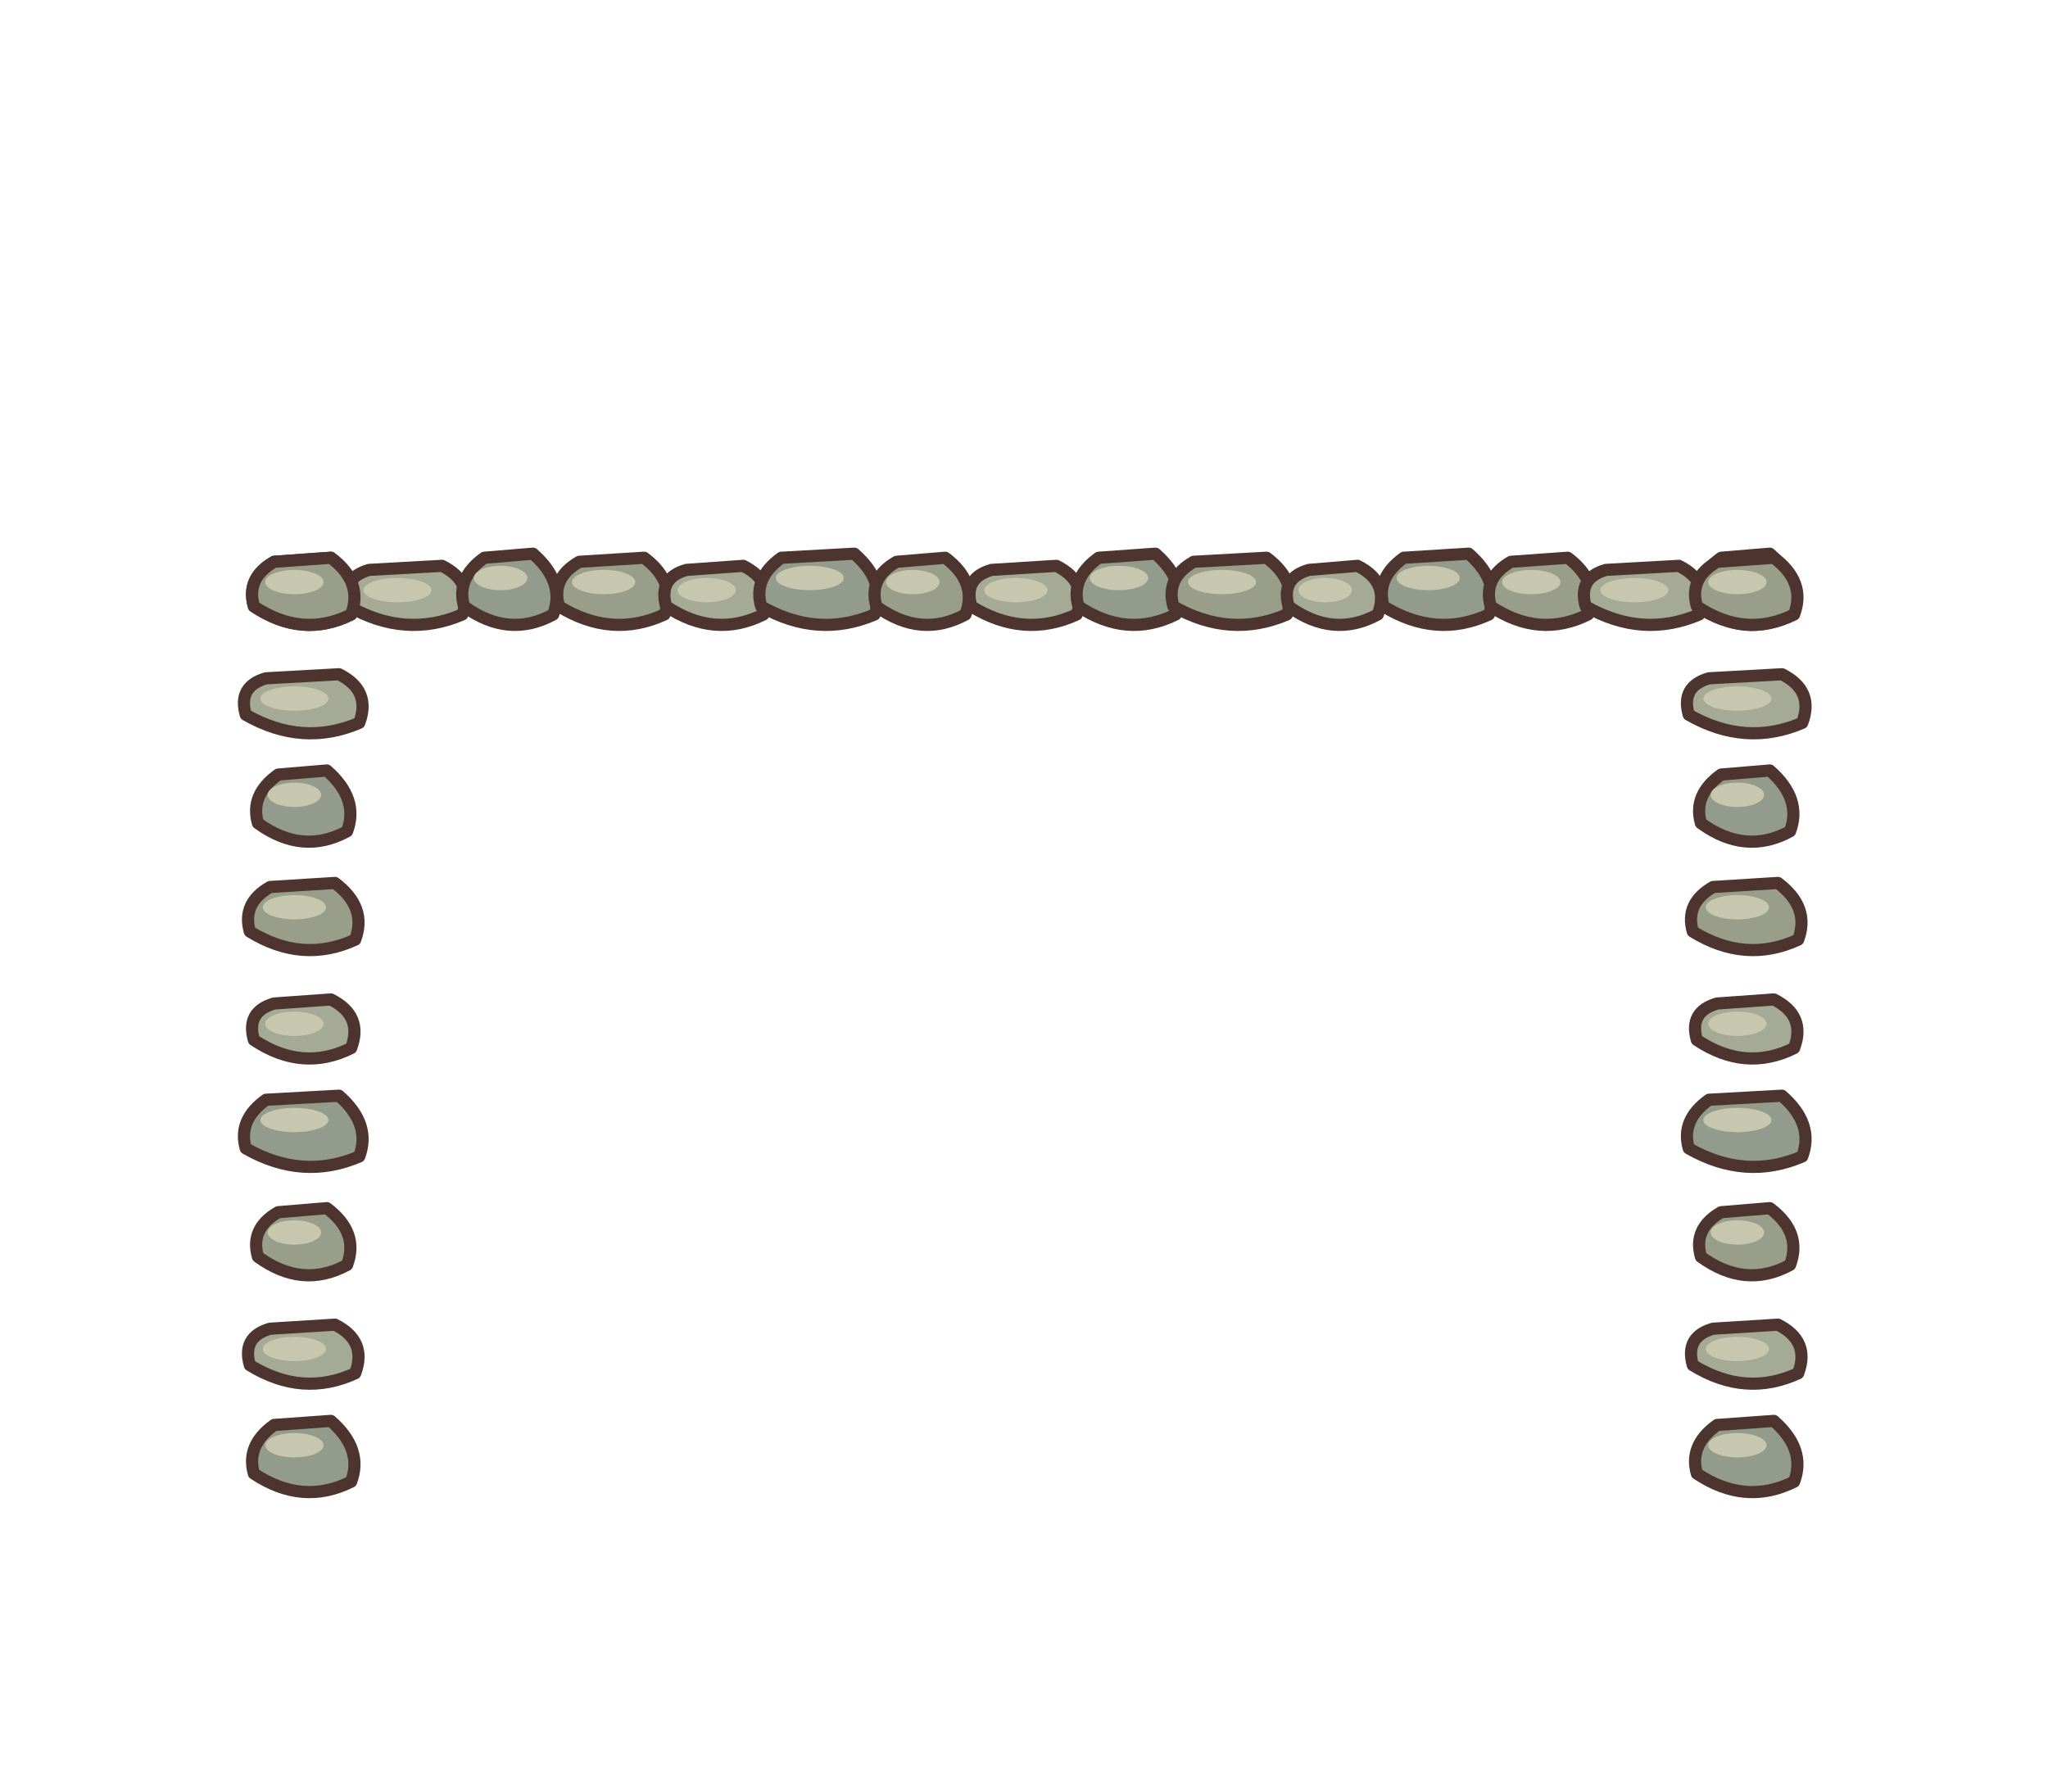
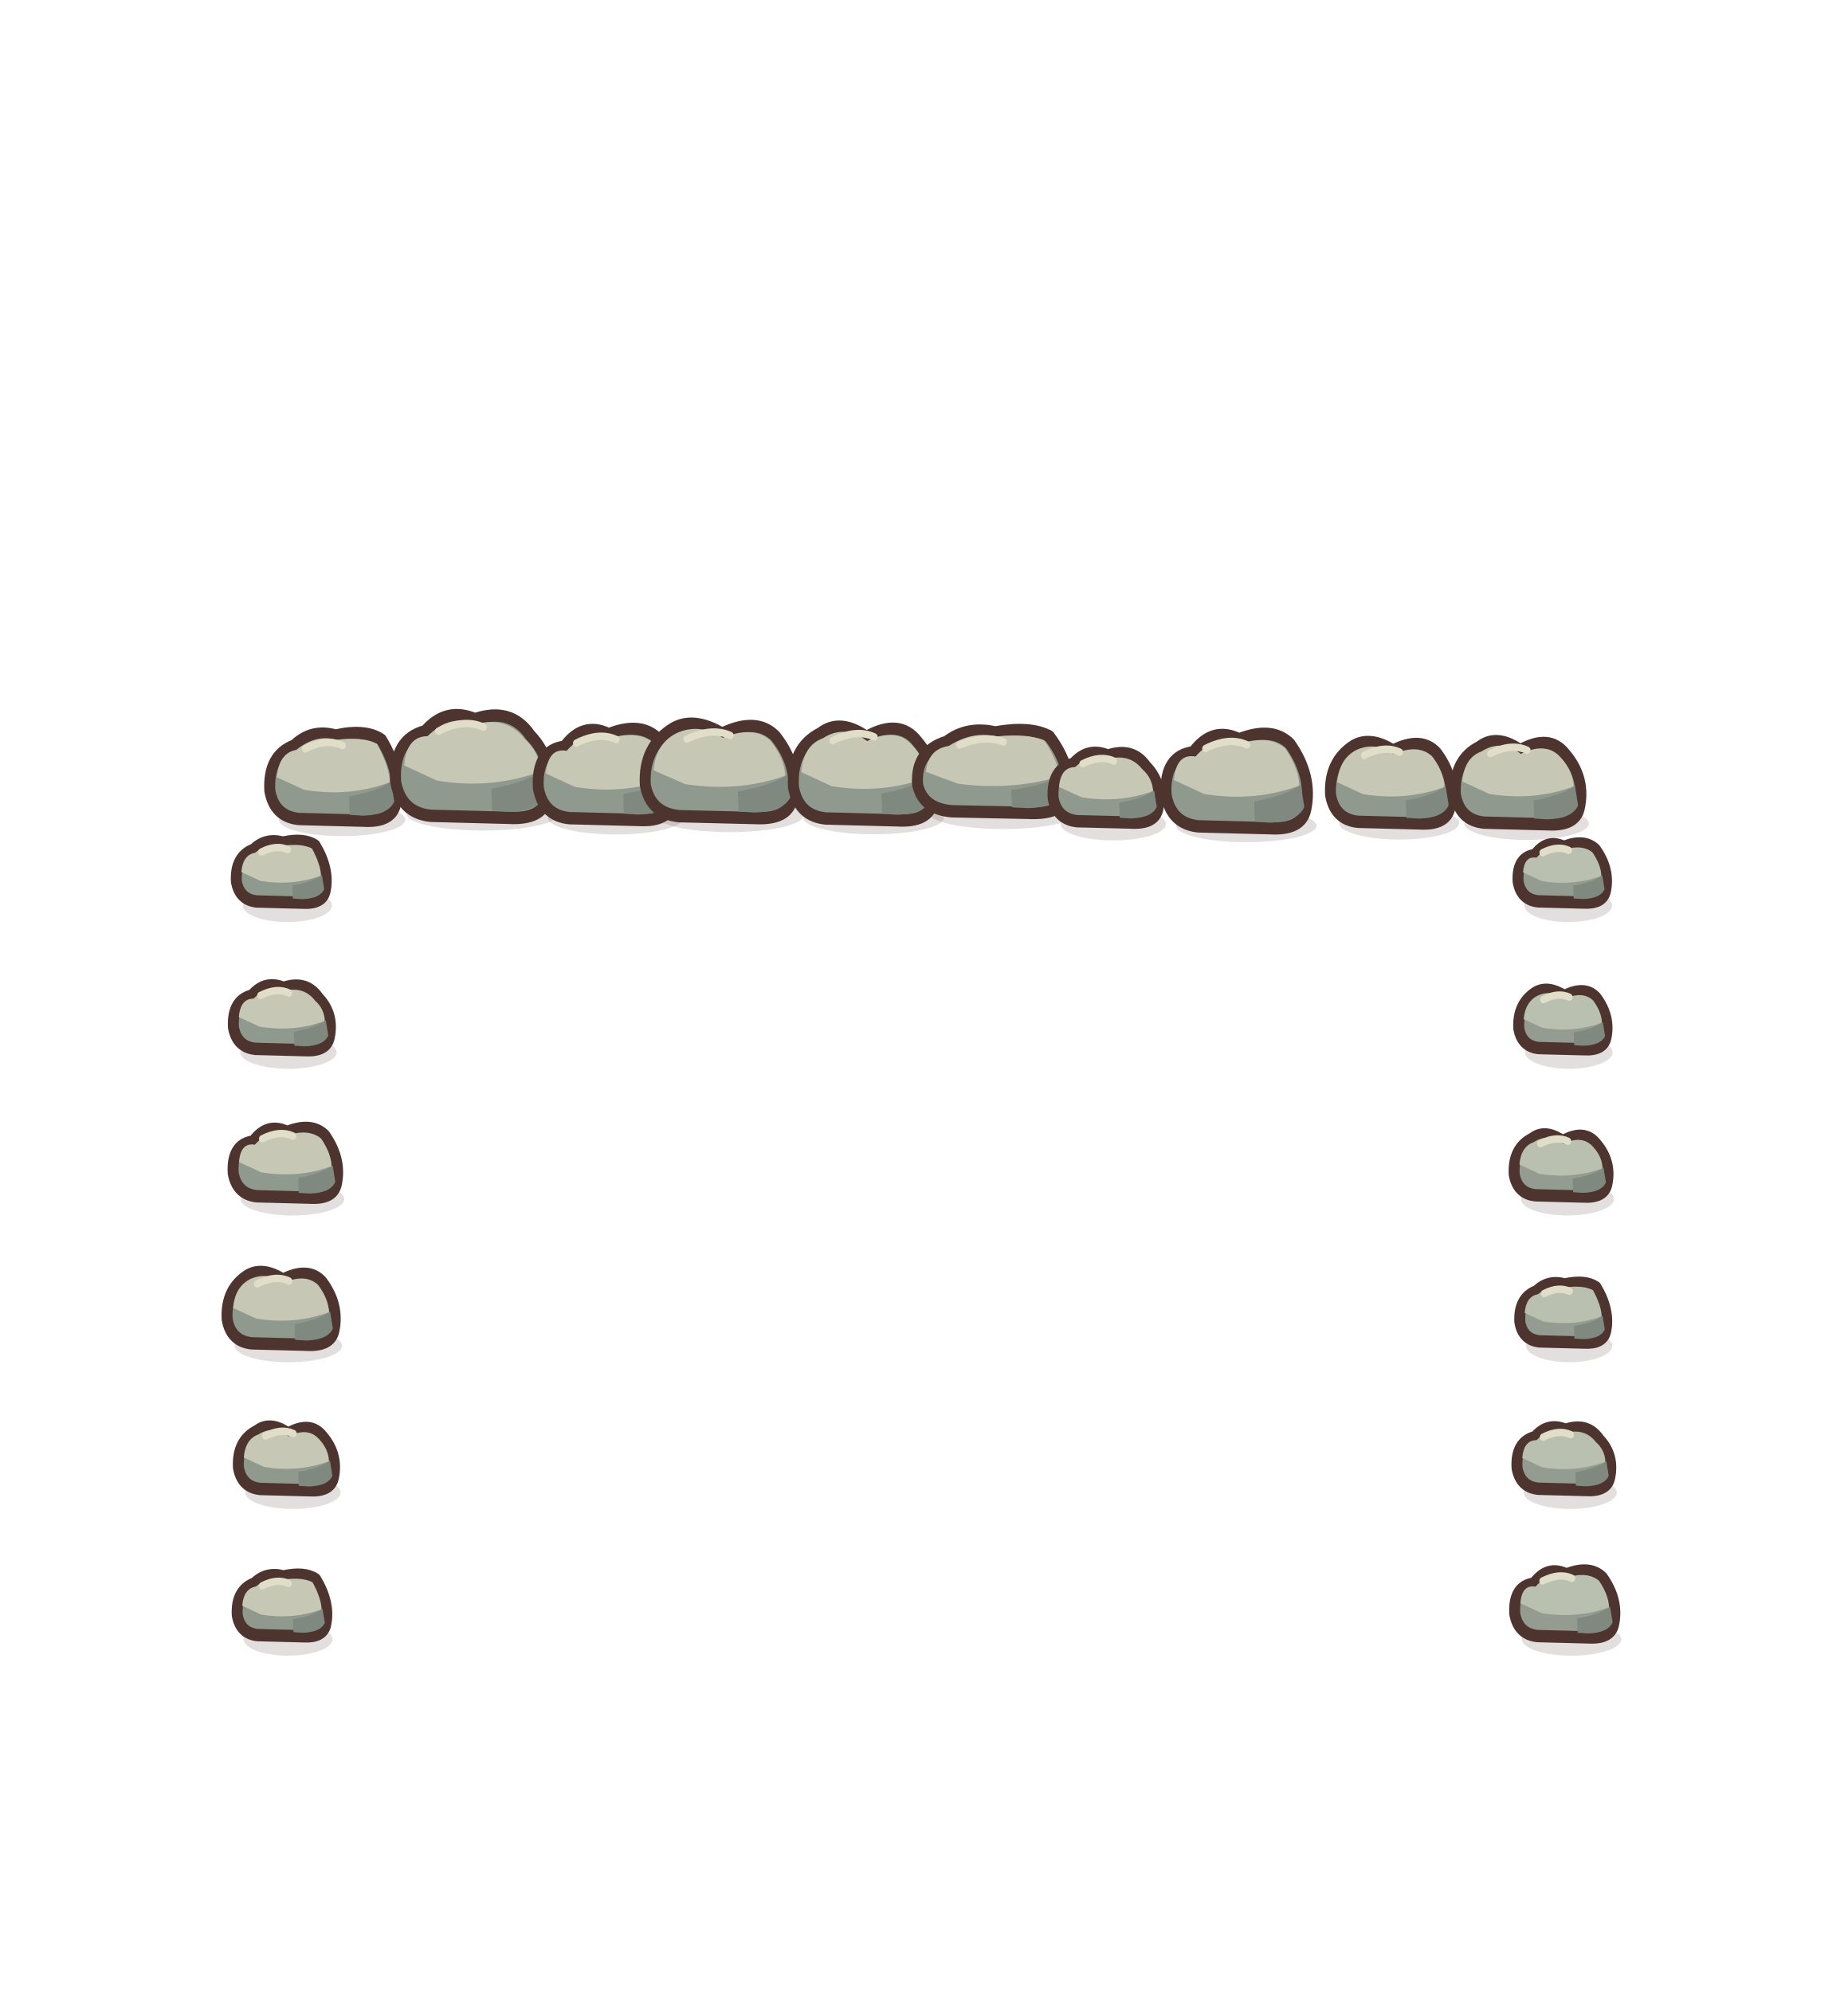
- <svg xmlns="http://www.w3.org/2000/svg" width="384" height="336" viewBox="0 0 384 336">
-   <g transform="translate(192,192) scale(0.76) translate(-192,-192)">
-     <path d="M2.0 89.0 Q0.0 82.0 7.0 78.0 L21.0 77.0 Q29.0 83.0 26.0 91.0 Q14.0 97.0 2.0 89.0 Z" fill="#989E8A" stroke="#4E342E" stroke-width="3" stroke-linejoin="round" stroke-linecap="round" />
-     <ellipse cx="12.0" cy="83.0" rx="7.2" ry="3" fill="#C7C7AF" />
-     <path d="M25.429 89.0 Q23.429 82.0 30.429 80.0 L48.429 79.0 Q56.429 83.0 53.429 91.0 Q39.429 97.0 25.429 89.0 Z" fill="#A5AA96" stroke="#4E342E" stroke-width="3" stroke-linejoin="round" stroke-linecap="round" />
-     <ellipse cx="37.429" cy="85.0" rx="8.4" ry="3" fill="#C7C7AF" />
-     <path d="M53.857 89.0 Q51.857 82.0 58.857 77.0 L70.857 76.0 Q78.857 83.0 75.857 91.0 Q64.857 97.0 53.857 89.0 Z" fill="#929B8C" stroke="#4E342E" stroke-width="3" stroke-linejoin="round" stroke-linecap="round" />
-     <ellipse cx="62.857" cy="82.0" rx="6.6" ry="3" fill="#C7C7AF" />
-     <path d="M77.286 89.0 Q75.286 82.0 82.286 78.0 L98.286 77.0 Q106.286 83.0 103.286 91.0 Q90.286 97.0 77.286 89.0 Z" fill="#989E8A" stroke="#4E342E" stroke-width="3" stroke-linejoin="round" stroke-linecap="round" />
-     <ellipse cx="88.286" cy="83.0" rx="7.8" ry="3" fill="#C7C7AF" />
-     <path d="M103.714 89.0 Q101.714 82.0 108.714 80.0 L122.714 79.0 Q130.714 83.0 127.714 91.0 Q115.714 97.0 103.714 89.0 Z" fill="#A5AA96" stroke="#4E342E" stroke-width="3" stroke-linejoin="round" stroke-linecap="round" />
-     <ellipse cx="113.714" cy="85.0" rx="7.2" ry="3" fill="#C7C7AF" />
-     <path d="M127.143 89.0 Q125.143 82.0 132.143 77.0 L150.143 76.0 Q158.143 83.0 155.143 91.0 Q141.143 97.0 127.143 89.0 Z" fill="#929B8C" stroke="#4E342E" stroke-width="3" stroke-linejoin="round" stroke-linecap="round" />
-     <ellipse cx="139.143" cy="82.0" rx="8.4" ry="3" fill="#C7C7AF" />
-     <path d="M155.571 89.0 Q153.571 82.0 160.571 78.0 L172.571 77.0 Q180.571 83.0 177.571 91.0 Q166.571 97.0 155.571 89.0 Z" fill="#989E8A" stroke="#4E342E" stroke-width="3" stroke-linejoin="round" stroke-linecap="round" />
-     <ellipse cx="164.571" cy="83.0" rx="6.6" ry="3" fill="#C7C7AF" />
-     <path d="M179.0 89.0 Q177.0 82.0 184.0 80.0 L200.0 79.0 Q208.0 83.0 205.0 91.0 Q192.0 97.0 179.0 89.0 Z" fill="#A5AA96" stroke="#4E342E" stroke-width="3" stroke-linejoin="round" stroke-linecap="round" />
-     <ellipse cx="190.0" cy="85.0" rx="7.8" ry="3" fill="#C7C7AF" />
-     <path d="M205.429 89.0 Q203.429 82.0 210.429 77.0 L224.429 76.0 Q232.429 83.0 229.429 91.0 Q217.429 97.0 205.429 89.0 Z" fill="#929B8C" stroke="#4E342E" stroke-width="3" stroke-linejoin="round" stroke-linecap="round" />
-     <ellipse cx="215.429" cy="82.0" rx="7.2" ry="3" fill="#C7C7AF" />
-     <path d="M228.857 89.0 Q226.857 82.0 233.857 78.0 L251.857 77.0 Q259.857 83.0 256.857 91.0 Q242.857 97.0 228.857 89.0 Z" fill="#989E8A" stroke="#4E342E" stroke-width="3" stroke-linejoin="round" stroke-linecap="round" />
-     <ellipse cx="240.857" cy="83.0" rx="8.4" ry="3" fill="#C7C7AF" />
-     <path d="M257.286 89.0 Q255.286 82.0 262.286 80.0 L274.286 79.0 Q282.286 83.0 279.286 91.0 Q268.286 97.0 257.286 89.0 Z" fill="#A5AA96" stroke="#4E342E" stroke-width="3" stroke-linejoin="round" stroke-linecap="round" />
-     <ellipse cx="266.286" cy="85.0" rx="6.6" ry="3" fill="#C7C7AF" />
-     <path d="M280.714 89.0 Q278.714 82.0 285.714 77.0 L301.714 76.0 Q309.714 83.0 306.714 91.0 Q293.714 97.0 280.714 89.0 Z" fill="#929B8C" stroke="#4E342E" stroke-width="3" stroke-linejoin="round" stroke-linecap="round" />
-     <ellipse cx="291.714" cy="82.0" rx="7.8" ry="3" fill="#C7C7AF" />
-     <path d="M307.143 89.0 Q305.143 82.0 312.143 78.0 L326.143 77.0 Q334.143 83.0 331.143 91.0 Q319.143 97.0 307.143 89.0 Z" fill="#989E8A" stroke="#4E342E" stroke-width="3" stroke-linejoin="round" stroke-linecap="round" />
-     <ellipse cx="317.143" cy="83.0" rx="7.2" ry="3" fill="#C7C7AF" />
-     <path d="M330.571 89.0 Q328.571 82.0 335.571 80.0 L353.571 79.0 Q361.571 83.0 358.571 91.0 Q344.571 97.0 330.571 89.0 Z" fill="#A5AA96" stroke="#4E342E" stroke-width="3" stroke-linejoin="round" stroke-linecap="round" />
-     <ellipse cx="342.571" cy="85.0" rx="8.4" ry="3" fill="#C7C7AF" />
-     <path d="M359.0 89.0 Q357.0 82.0 364.0 77.0 L376.0 76.0 Q384.0 83.0 381.0 91.0 Q370.0 97.0 359.0 89.0 Z" fill="#929B8C" stroke="#4E342E" stroke-width="3" stroke-linejoin="round" stroke-linecap="round" />
-     <ellipse cx="368.0" cy="82.0" rx="6.6" ry="3" fill="#C7C7AF" />
-     <path d="M2.0 89.0 Q0.0 82.0 7.0 78.0 L21.0 77.0 Q29.0 83.0 26.0 91.0 Q14.0 97.0 2.0 89.0 Z" fill="#989E8A" stroke="#4E342E" stroke-width="3" stroke-linejoin="round" stroke-linecap="round" />
-     <ellipse cx="12.0" cy="83.0" rx="7.2" ry="3" fill="#C7C7AF" />
-     <path d="M0.0 115.75 Q-2.0 108.75 5.0 106.75 L23.0 105.75 Q31.0 109.75 28.0 117.75 Q14.0 123.75 0.0 115.75 Z" fill="#A5AA96" stroke="#4E342E" stroke-width="3" stroke-linejoin="round" stroke-linecap="round" />
-     <ellipse cx="12.0" cy="111.75" rx="8.4" ry="3" fill="#C7C7AF" />
-     <path d="M3.0 142.5 Q1.0 135.5 8.0 130.5 L20.0 129.5 Q28.0 136.5 25.0 144.5 Q14.0 150.5 3.0 142.5 Z" fill="#929B8C" stroke="#4E342E" stroke-width="3" stroke-linejoin="round" stroke-linecap="round" />
-     <ellipse cx="12.0" cy="135.5" rx="6.6" ry="3" fill="#C7C7AF" />
-     <path d="M1.0 169.25 Q-1.0 162.25 6.0 158.25 L22.0 157.25 Q30.0 163.25 27.0 171.25 Q14.0 177.25 1.0 169.25 Z" fill="#989E8A" stroke="#4E342E" stroke-width="3" stroke-linejoin="round" stroke-linecap="round" />
-     <ellipse cx="12.0" cy="163.25" rx="7.8" ry="3" fill="#C7C7AF" />
-     <path d="M2.0 196.0 Q0.0 189.0 7.0 187.0 L21.0 186.0 Q29.0 190.0 26.0 198.0 Q14.0 204.0 2.0 196.0 Z" fill="#A5AA96" stroke="#4E342E" stroke-width="3" stroke-linejoin="round" stroke-linecap="round" />
-     <ellipse cx="12.0" cy="192.0" rx="7.2" ry="3" fill="#C7C7AF" />
-     <path d="M0.0 222.75 Q-2.0 215.75 5.0 210.75 L23.0 209.75 Q31.0 216.75 28.0 224.75 Q14.0 230.75 0.0 222.75 Z" fill="#929B8C" stroke="#4E342E" stroke-width="3" stroke-linejoin="round" stroke-linecap="round" />
-     <ellipse cx="12.0" cy="215.75" rx="8.4" ry="3" fill="#C7C7AF" />
-     <path d="M3.0 249.5 Q1.0 242.5 8.0 238.5 L20.0 237.5 Q28.0 243.5 25.0 251.5 Q14.0 257.5 3.0 249.5 Z" fill="#989E8A" stroke="#4E342E" stroke-width="3" stroke-linejoin="round" stroke-linecap="round" />
-     <ellipse cx="12.0" cy="243.5" rx="6.6" ry="3" fill="#C7C7AF" />
-     <path d="M1.0 276.25 Q-1.0 269.25 6.0 267.25 L22.0 266.25 Q30.0 270.25 27.0 278.25 Q14.0 284.25 1.0 276.25 Z" fill="#A5AA96" stroke="#4E342E" stroke-width="3" stroke-linejoin="round" stroke-linecap="round" />
-     <ellipse cx="12.0" cy="272.25" rx="7.8" ry="3" fill="#C7C7AF" />
-     <path d="M2.0 303.0 Q0.0 296.0 7.0 291.0 L21.0 290.0 Q29.0 297.0 26.0 305.0 Q14.0 311.0 2.0 303.0 Z" fill="#929B8C" stroke="#4E342E" stroke-width="3" stroke-linejoin="round" stroke-linecap="round" />
-     <ellipse cx="12.0" cy="296.0" rx="7.2" ry="3" fill="#C7C7AF" />
-     <path d="M358.0 89.0 Q356.0 82.0 363.0 78.0 L377.0 77.0 Q385.0 83.0 382.0 91.0 Q370.0 97.0 358.0 89.0 Z" fill="#989E8A" stroke="#4E342E" stroke-width="3" stroke-linejoin="round" stroke-linecap="round" />
-     <ellipse cx="368.0" cy="83.0" rx="7.2" ry="3" fill="#C7C7AF" />
-     <path d="M356.0 115.75 Q354.0 108.75 361.0 106.75 L379.0 105.75 Q387.0 109.75 384.0 117.75 Q370.0 123.75 356.0 115.75 Z" fill="#A5AA96" stroke="#4E342E" stroke-width="3" stroke-linejoin="round" stroke-linecap="round" />
-     <ellipse cx="368.0" cy="111.75" rx="8.4" ry="3" fill="#C7C7AF" />
-     <path d="M359.0 142.5 Q357.0 135.5 364.0 130.5 L376.0 129.5 Q384.0 136.5 381.0 144.5 Q370.0 150.5 359.0 142.5 Z" fill="#929B8C" stroke="#4E342E" stroke-width="3" stroke-linejoin="round" stroke-linecap="round" />
-     <ellipse cx="368.0" cy="135.5" rx="6.6" ry="3" fill="#C7C7AF" />
-     <path d="M357.0 169.25 Q355.0 162.25 362.0 158.25 L378.0 157.25 Q386.0 163.25 383.0 171.25 Q370.0 177.25 357.0 169.25 Z" fill="#989E8A" stroke="#4E342E" stroke-width="3" stroke-linejoin="round" stroke-linecap="round" />
-     <ellipse cx="368.0" cy="163.25" rx="7.8" ry="3" fill="#C7C7AF" />
-     <path d="M358.0 196.0 Q356.0 189.0 363.0 187.0 L377.0 186.0 Q385.0 190.0 382.0 198.0 Q370.0 204.0 358.0 196.0 Z" fill="#A5AA96" stroke="#4E342E" stroke-width="3" stroke-linejoin="round" stroke-linecap="round" />
-     <ellipse cx="368.0" cy="192.0" rx="7.2" ry="3" fill="#C7C7AF" />
-     <path d="M356.0 222.75 Q354.0 215.75 361.0 210.75 L379.0 209.75 Q387.0 216.75 384.0 224.75 Q370.0 230.75 356.0 222.75 Z" fill="#929B8C" stroke="#4E342E" stroke-width="3" stroke-linejoin="round" stroke-linecap="round" />
-     <ellipse cx="368.0" cy="215.75" rx="8.4" ry="3" fill="#C7C7AF" />
-     <path d="M359.0 249.5 Q357.0 242.5 364.0 238.5 L376.0 237.5 Q384.0 243.5 381.0 251.5 Q370.0 257.5 359.0 249.5 Z" fill="#989E8A" stroke="#4E342E" stroke-width="3" stroke-linejoin="round" stroke-linecap="round" />
-     <ellipse cx="368.0" cy="243.5" rx="6.6" ry="3" fill="#C7C7AF" />
-     <path d="M357.0 276.25 Q355.0 269.25 362.0 267.25 L378.0 266.25 Q386.0 270.25 383.0 278.25 Q370.0 284.25 357.0 276.25 Z" fill="#A5AA96" stroke="#4E342E" stroke-width="3" stroke-linejoin="round" stroke-linecap="round" />
-     <ellipse cx="368.0" cy="272.25" rx="7.8" ry="3" fill="#C7C7AF" />
-     <path d="M358.0 303.0 Q356.0 296.0 363.0 291.0 L377.0 290.0 Q385.0 297.0 382.0 305.0 Q370.0 311.0 358.0 303.0 Z" fill="#929B8C" stroke="#4E342E" stroke-width="3" stroke-linejoin="round" stroke-linecap="round" />
-     <ellipse cx="368.0" cy="296.0" rx="7.2" ry="3" fill="#C7C7AF" />
+ <svg xmlns="http://www.w3.org/2000/svg" width="512" height="552" viewBox="0 0 512 552">
+   <g transform="translate(0,48)">
+     <g transform="scale(1.333333,1.5)">
+       <g transform="translate(192,192) scale(0.76) translate(-192,-192)">
+         <g transform="translate(30.77996,93.50463)">
+           <ellipse cx="2.117" cy="3" rx="17.287" ry="4" fill="#4E342E" opacity="0.16" />
+           <path d="M-17.639 -4.057 Q-18.169 -12.577 -10.936 -15.011 Q-6.174 -19.068 0.353 -17.445 Q8.467 -19.068 12.877 -16.431 Q18.521 -8.114 16.757 -0.811 Q15.699 3.651 7.938 3.246 L-9.702 2.84 Q-16.405 2.231 -17.639 -4.057 Z" fill="#90998D" stroke="#4E342E" stroke-width="3" stroke-linejoin="round" stroke-linecap="round" />
+           <path d="M-15.699 -7.303 Q-15.17 -13.185 -10.407 -13.96 Q-4.939 -17.851 0.529 -16.399 Q7.585 -17.242 11.642 -15.445 Q14.993 -9.94 15.17 -6.086 Q4.057 -2.434 -8.29 -4.26 Z" fill="#C6C8B5" />
+           <path d="M4.057 -2.637 Q11.818 -3.854 15.523 -6.288 L16.405 -1.42 Q14.817 1.826 7.938 2.029 L4.233 1.826 Z" fill="#7F897F" />
+           <path d="M-7.938 -14.2 Q-2.117 -16.837 2.293 -15.011" fill="none" stroke="#E0DDC8" stroke-width="1.8" stroke-linecap="round" />
+         </g>
+         <g transform="translate(68.82641,92.14143)">
+           <ellipse cx="2.554" cy="3" rx="20.854" ry="4" fill="#4E342E" opacity="0.16" />
+           <path d="M-21.28 -4.894 Q-21.918 -15.173 -13.194 -17.13 Q-7.448 -23.004 0.426 -20.067 Q10.214 -23.004 15.534 -16.151 Q22.344 -9.789 20.216 -0.979 Q18.939 4.405 9.576 3.916 L-11.704 3.426 Q-19.79 2.692 -21.28 -4.894 Z" fill="#90998D" stroke="#4E342E" stroke-width="3" stroke-linejoin="round" stroke-linecap="round" />
+           <path d="M-18.939 -8.81 Q-18.301 -15.907 -12.555 -15.931 Q-5.958 -21.535 0.638 -18.863 Q9.15 -20.801 14.045 -15.182 Q18.088 -11.991 18.301 -7.342 Q4.894 -2.937 -10.002 -5.139 Z" fill="#C6C8B5" />
+           <path d="M4.894 -3.181 Q14.258 -4.65 18.726 -7.586 L19.79 -1.713 Q17.875 2.202 9.576 2.447 L5.107 2.202 Z" fill="#7F897F" />
+           <path d="M-9.576 -17.13 Q-2.554 -20.312 2.766 -18.109" fill="none" stroke="#E0DDC8" stroke-width="1.8" stroke-linecap="round" />
+         </g>
+         <g transform="translate(105.4472,93.10339)">
+           <ellipse cx="2.267" cy="3" rx="18.51" ry="4" fill="#4E342E" opacity="0.16" />
+           <path d="M-18.888 -4.344 Q-19.454 -13.467 -11.71 -14.336 Q-6.611 -20.418 0.378 -17.377 Q9.066 -20.418 13.788 -16.291 Q19.832 -8.688 17.943 -0.869 Q16.81 3.91 8.499 3.475 L-10.388 3.041 Q-17.566 2.389 -18.888 -4.344 Z" fill="#90998D" stroke="#4E342E" stroke-width="3" stroke-linejoin="round" stroke-linecap="round" />
+           <path d="M-16.81 -7.82 Q-16.243 -14.119 -11.144 -13.332 Q-5.289 -19.114 0.567 -16.334 Q8.122 -18.463 12.466 -15.313 Q16.055 -10.643 16.243 -6.516 Q4.344 -2.607 -8.877 -4.561 Z" fill="#C6C8B5" />
+           <path d="M4.344 -2.824 Q12.655 -4.127 16.621 -6.733 L17.566 -1.52 Q15.866 1.955 8.499 2.172 L4.533 1.955 Z" fill="#7F897F" />
+           <path d="M-8.499 -15.205 Q-2.267 -18.028 2.455 -16.073" fill="none" stroke="#E0DDC8" stroke-width="1.8" stroke-linecap="round" />
+         </g>
+         <g transform="translate(136.3854,92.53837)">
+           <ellipse cx="2.468" cy="3" rx="20.158" ry="4" fill="#4E342E" opacity="0.16" />
+           <path d="M-20.569 -4.461 Q-21.186 -13.83 -12.753 -18.291 Q-7.199 -20.968 0.411 -16.953 Q9.873 -20.968 15.016 -16.283 Q21.598 -8.922 19.541 -0.892 Q18.307 4.015 9.256 3.569 L-11.313 3.123 Q-19.13 2.454 -20.569 -4.461 Z" fill="#90998D" stroke="#4E342E" stroke-width="3" stroke-linejoin="round" stroke-linecap="round" />
+           <path d="M-18.307 -8.03 Q-17.69 -14.499 -12.136 -17.011 Q-5.759 -19.629 0.617 -15.935 Q8.845 -18.96 13.576 -15.306 Q17.484 -10.93 17.69 -6.692 Q4.731 -2.677 -9.668 -4.684 Z" fill="#C6C8B5" />
+           <path d="M4.731 -2.9 Q13.781 -4.238 18.101 -6.915 L19.13 -1.561 Q17.278 2.008 9.256 2.231 L4.937 2.008 Z" fill="#7F897F" />
+           <path d="M-9.256 -15.614 Q-2.468 -18.514 2.674 -16.506" fill="none" stroke="#E0DDC8" stroke-width="1.8" stroke-linecap="round" />
+         </g>
+         <g transform="translate(175.8966,93.06672)">
+           <ellipse cx="2.35" cy="3" rx="19.19" ry="4" fill="#4E342E" opacity="0.16" />
+           <path d="M-19.582 -4.504 Q-20.17 -13.962 -12.141 -17.565 Q-6.854 -21.168 0.392 -16.664 Q9.399 -21.168 14.295 -15.538 Q20.561 -9.008 18.603 -0.901 Q17.428 4.053 8.812 3.603 L-10.77 3.153 Q-18.211 2.477 -19.582 -4.504 Z" fill="#90998D" stroke="#4E342E" stroke-width="3" stroke-linejoin="round" stroke-linecap="round" />
+           <path d="M-17.428 -8.107 Q-16.841 -14.638 -11.553 -16.336 Q-5.483 -19.817 0.587 -15.664 Q8.42 -19.141 12.924 -14.606 Q16.645 -11.034 16.841 -6.756 Q4.504 -2.702 -9.204 -4.729 Z" fill="#C6C8B5" />
+           <path d="M4.504 -2.928 Q13.12 -4.279 17.232 -6.981 L18.211 -1.576 Q16.449 2.027 8.812 2.252 L4.7 2.027 Z" fill="#7F897F" />
+           <path d="M-8.812 -15.764 Q-2.35 -18.691 2.546 -16.664" fill="none" stroke="#E0DDC8" stroke-width="1.8" stroke-linecap="round" />
+         </g>
+         <g transform="translate(211.082,91.78429)">
+           <ellipse cx="2.499" cy="3" rx="20.404" ry="4" fill="#4E342E" opacity="0.16" />
+           <path d="M-20.821 -3.833 Q-21.445 -11.884 -12.909 -14.184 Q-7.287 -18.017 0.416 -16.484 Q9.994 -18.017 15.199 -15.525 Q21.862 -7.667 19.78 -0.767 Q18.531 3.45 9.369 3.067 L-11.451 2.683 Q-19.363 2.108 -20.821 -3.833 Z" fill="#90998D" stroke="#4E342E" stroke-width="3" stroke-linejoin="round" stroke-linecap="round" />
+           <path d="M-18.531 -6.9 Q-17.906 -12.459 -12.284 -13.191 Q-5.83 -16.867 0.625 -15.495 Q8.953 -16.292 13.742 -14.594 Q17.698 -9.392 17.906 -5.75 Q4.789 -2.3 -9.786 -4.025 Z" fill="#C6C8B5" />
+           <path d="M4.789 -2.492 Q13.95 -3.642 18.322 -5.942 L19.363 -1.342 Q17.49 1.725 9.369 1.917 L4.997 1.725 Z" fill="#7F897F" />
+           <path d="M-9.369 -13.417 Q-2.499 -15.909 2.707 -14.184" fill="none" stroke="#E0DDC8" stroke-width="1.8" stroke-linecap="round" />
+         </g>
+         <g transform="translate(242.0089,94.55291)">
+           <ellipse cx="1.763" cy="3" rx="14.394" ry="4" fill="#4E342E" opacity="0.16" />
+           <path d="M-14.688 -3.325 Q-15.128 -10.308 -9.106 -11.639 Q-5.141 -15.629 0.294 -13.634 Q7.05 -15.629 10.722 -10.973 Q15.422 -6.651 13.953 -0.665 Q13.072 2.993 6.61 2.66 L-8.078 2.328 Q-13.66 1.829 -14.688 -3.325 Z" fill="#90998D" stroke="#4E342E" stroke-width="3" stroke-linejoin="round" stroke-linecap="round" />
+           <path d="M-13.072 -5.986 Q-12.632 -10.807 -8.666 -10.824 Q-4.113 -14.631 0.441 -12.816 Q6.316 -14.132 9.694 -10.315 Q12.485 -8.147 12.632 -4.988 Q3.378 -1.995 -6.903 -3.492 Z" fill="#C6C8B5" />
+           <path d="M3.378 -2.161 Q9.841 -3.159 12.925 -5.154 L13.66 -1.164 Q12.338 1.496 6.61 1.663 L3.525 1.496 Z" fill="#7F897F" />
+           <path d="M-6.61 -11.639 Q-1.763 -13.8 1.909 -12.304" fill="none" stroke="#E0DDC8" stroke-width="1.8" stroke-linecap="round" />
+         </g>
+         <g transform="translate(277.796,94.98109)">
+           <ellipse cx="2.35" cy="3" rx="19.188" ry="4" fill="#4E342E" opacity="0.16" />
+           <path d="M-19.58 -4.503 Q-20.167 -13.961 -12.14 -14.861 Q-6.853 -21.166 0.392 -18.014 Q9.398 -21.166 14.293 -16.888 Q20.559 -9.007 18.601 -0.901 Q17.426 4.053 8.811 3.603 L-10.769 3.152 Q-18.209 2.477 -19.58 -4.503 Z" fill="#90998D" stroke="#4E342E" stroke-width="3" stroke-linejoin="round" stroke-linecap="round" />
+           <path d="M-17.426 -8.106 Q-16.839 -14.636 -11.552 -13.821 Q-5.482 -19.815 0.587 -16.933 Q8.419 -19.139 12.923 -15.874 Q16.643 -11.033 16.839 -6.755 Q4.503 -2.702 -9.203 -4.729 Z" fill="#C6C8B5" />
+           <path d="M4.503 -2.927 Q13.119 -4.278 17.23 -6.98 L18.209 -1.576 Q16.447 2.027 8.811 2.252 L4.699 2.027 Z" fill="#7F897F" />
+           <path d="M-8.811 -15.762 Q-2.35 -18.689 2.545 -16.663" fill="none" stroke="#E0DDC8" stroke-width="1.8" stroke-linecap="round" />
+         </g>
+         <g transform="translate(319.9221,94.33483)">
+           <ellipse cx="2.008" cy="3" rx="16.402" ry="4" fill="#4E342E" opacity="0.16" />
+           <path d="M-16.737 -3.849 Q-17.239 -11.933 -10.377 -15.783 Q-5.858 -18.093 0.335 -14.628 Q8.034 -18.093 12.218 -14.051 Q17.574 -7.699 15.9 -0.77 Q14.896 3.465 7.532 3.08 L-9.205 2.695 Q-15.565 2.117 -16.737 -3.849 Z" fill="#90998D" stroke="#4E342E" stroke-width="3" stroke-linejoin="round" stroke-linecap="round" />
+           <path d="M-14.896 -6.929 Q-14.394 -12.511 -9.875 -14.678 Q-4.686 -16.938 0.502 -13.75 Q7.197 -16.36 11.046 -13.208 Q14.226 -9.431 14.394 -5.774 Q3.849 -2.31 -7.866 -4.042 Z" fill="#C6C8B5" />
+           <path d="M3.849 -2.502 Q11.214 -3.657 14.728 -5.967 L15.565 -1.347 Q14.059 1.732 7.532 1.925 L4.017 1.732 Z" fill="#7F897F" />
+           <path d="M-7.532 -13.473 Q-2.008 -15.975 2.176 -14.243" fill="none" stroke="#E0DDC8" stroke-width="1.8" stroke-linecap="round" />
+         </g>
+         <g transform="translate(354.7021,94.43042)">
+           <ellipse cx="2.086" cy="3" rx="17.036" ry="4" fill="#4E342E" opacity="0.16" />
+           <path d="M-17.384 -3.998 Q-17.905 -12.394 -10.778 -15.593 Q-6.084 -18.792 0.348 -14.793 Q8.344 -18.792 12.69 -13.794 Q18.253 -7.996 16.514 -0.8 Q15.471 3.598 7.823 3.199 L-9.561 2.799 Q-16.167 2.199 -17.384 -3.998 Z" fill="#90998D" stroke="#4E342E" stroke-width="3" stroke-linejoin="round" stroke-linecap="round" />
+           <path d="M-15.471 -7.197 Q-14.95 -12.994 -10.256 -14.502 Q-4.867 -17.592 0.522 -13.906 Q7.475 -16.992 11.473 -12.966 Q14.776 -9.796 14.95 -5.997 Q3.998 -2.399 -8.17 -4.198 Z" fill="#C6C8B5" />
+           <path d="M3.998 -2.599 Q11.647 -3.798 15.298 -6.197 L16.167 -1.399 Q14.602 1.799 7.823 1.999 L4.172 1.799 Z" fill="#7F897F" />
+           <path d="M-7.823 -13.994 Q-2.086 -16.593 2.26 -14.793" fill="none" stroke="#E0DDC8" stroke-width="1.8" stroke-linecap="round" />
+         </g>
+         <g transform="translate(16.44621,114.3933)">
+           <ellipse cx="1.493" cy="3" rx="12.195" ry="4" fill="#4E342E" opacity="0.16" />
+           <path d="M-12.444 -2.862 Q-12.817 -8.872 -7.715 -10.59 Q-4.355 -13.452 0.249 -12.307 Q5.973 -13.452 9.084 -11.591 Q13.066 -5.724 11.822 -0.572 Q11.075 2.576 5.6 2.29 L-6.844 2.003 Q-11.573 1.574 -12.444 -2.862 Z" fill="#90998D" stroke="#4E342E" stroke-width="3" stroke-linejoin="round" stroke-linecap="round" />
+           <path d="M-11.075 -5.152 Q-10.702 -9.302 -7.342 -9.848 Q-3.484 -12.593 0.373 -11.569 Q5.351 -12.164 8.213 -10.896 Q10.577 -7.012 10.702 -4.293 Q2.862 -1.717 -5.849 -3.005 Z" fill="#C6C8B5" />
+           <path d="M2.862 -1.86 Q8.337 -2.719 10.951 -4.436 L11.573 -1.002 Q10.453 1.288 5.6 1.431 L2.987 1.288 Z" fill="#7F897F" />
+           <path d="M-5.6 -10.017 Q-1.493 -11.878 1.618 -10.59" fill="none" stroke="#E0DDC8" stroke-width="1.8" stroke-linecap="round" />
+         </g>
+         <g transform="translate(16.63004,150.06)">
+           <ellipse cx="1.612" cy="3" rx="13.166" ry="4" fill="#4E342E" opacity="0.16" />
+           <path d="M-13.435 -3.09 Q-13.838 -9.579 -8.33 -10.815 Q-4.702 -14.523 0.269 -12.669 Q6.449 -14.523 9.808 -10.197 Q14.107 -6.18 12.763 -0.618 Q11.957 2.781 6.046 2.472 L-7.389 2.163 Q-12.495 1.7 -13.435 -3.09 Z" fill="#90998D" stroke="#4E342E" stroke-width="3" stroke-linejoin="round" stroke-linecap="round" />
+           <path d="M-11.957 -5.562 Q-11.554 -10.043 -7.927 -10.058 Q-3.762 -13.596 0.403 -11.909 Q5.777 -13.133 8.867 -9.585 Q11.42 -7.571 11.554 -4.635 Q3.09 -1.854 -6.314 -3.245 Z" fill="#C6C8B5" />
+           <path d="M3.09 -2.009 Q9.001 -2.936 11.823 -4.79 L12.495 -1.082 Q11.285 1.391 6.046 1.545 L3.224 1.391 Z" fill="#7F897F" />
+           <path d="M-6.046 -10.815 Q-1.612 -12.824 1.747 -11.433" fill="none" stroke="#E0DDC8" stroke-width="1.8" stroke-linecap="round" />
+         </g>
+         <g transform="translate(17.59537,185.7267)">
+           <ellipse cx="1.736" cy="3" rx="14.18" ry="4" fill="#4E342E" opacity="0.16" />
+           <path d="M-14.469 -3.328 Q-14.903 -10.316 -8.971 -10.982 Q-5.064 -15.641 0.289 -13.311 Q6.945 -15.641 10.562 -12.479 Q15.192 -6.656 13.745 -0.666 Q12.877 2.995 6.511 2.662 L-7.958 2.329 Q-13.456 1.83 -14.469 -3.328 Z" fill="#90998D" stroke="#4E342E" stroke-width="3" stroke-linejoin="round" stroke-linecap="round" />
+           <path d="M-12.877 -5.99 Q-12.443 -10.816 -8.537 -10.213 Q-4.051 -14.643 0.434 -12.513 Q6.222 -14.143 9.549 -11.731 Q12.299 -8.153 12.443 -4.992 Q3.328 -1.997 -6.8 -3.494 Z" fill="#C6C8B5" />
+           <path d="M3.328 -2.163 Q9.694 -3.161 12.733 -5.158 L13.456 -1.165 Q12.154 1.498 6.511 1.664 L3.473 1.498 Z" fill="#7F897F" />
+           <path d="M-6.511 -11.647 Q-1.736 -13.811 1.881 -12.313" fill="none" stroke="#E0DDC8" stroke-width="1.8" stroke-linecap="round" />
+         </g>
+         <g transform="translate(16.44639,221.3933)">
+           <ellipse cx="1.797" cy="3" rx="14.673" ry="4" fill="#4E342E" opacity="0.16" />
+           <path d="M-14.972 -3.444 Q-15.421 -10.675 -9.283 -14.119 Q-5.24 -16.185 0.299 -13.086 Q7.187 -16.185 10.93 -12.569 Q15.721 -6.887 14.224 -0.689 Q13.325 3.099 6.737 2.755 L-8.235 2.411 Q-13.924 1.894 -14.972 -3.444 Z" fill="#90998D" stroke="#4E342E" stroke-width="3" stroke-linejoin="round" stroke-linecap="round" />
+           <path d="M-13.325 -6.198 Q-12.876 -11.192 -8.834 -13.13 Q-4.192 -15.152 0.449 -12.301 Q6.438 -14.635 9.882 -11.815 Q12.726 -8.437 12.876 -5.165 Q3.444 -2.066 -7.037 -3.616 Z" fill="#C6C8B5" />
+           <path d="M3.444 -2.238 Q10.031 -3.271 13.176 -5.338 L13.924 -1.205 Q12.577 1.55 6.737 1.722 L3.593 1.55 Z" fill="#7F897F" />
+           <path d="M-6.737 -12.053 Q-1.797 -14.291 1.946 -12.741" fill="none" stroke="#E0DDC8" stroke-width="1.8" stroke-linecap="round" />
+         </g>
+         <g transform="translate(17.87584,257.06)">
+           <ellipse cx="1.598" cy="3" rx="13.047" ry="4" fill="#4E342E" opacity="0.16" />
+           <path d="M-13.314 -3.062 Q-13.713 -9.493 -8.254 -11.942 Q-4.66 -14.392 0.266 -11.33 Q6.391 -14.392 9.719 -10.564 Q13.979 -6.124 12.648 -0.612 Q11.849 2.756 5.991 2.45 L-7.323 2.143 Q-12.382 1.684 -13.314 -3.062 Z" fill="#90998D" stroke="#4E342E" stroke-width="3" stroke-linejoin="round" stroke-linecap="round" />
+           <path d="M-11.849 -5.512 Q-11.45 -9.952 -7.855 -11.106 Q-3.728 -13.473 0.399 -10.65 Q5.725 -13.014 8.787 -9.931 Q11.317 -7.502 11.45 -4.593 Q3.062 -1.837 -6.257 -3.215 Z" fill="#C6C8B5" />
+           <path d="M3.062 -1.99 Q8.92 -2.909 11.716 -4.746 L12.382 -1.072 Q11.183 1.378 5.991 1.531 L3.195 1.378 Z" fill="#7F897F" />
+           <path d="M-5.991 -10.717 Q-1.598 -12.708 1.731 -11.33" fill="none" stroke="#E0DDC8" stroke-width="1.8" stroke-linecap="round" />
+         </g>
+         <g transform="translate(16.64236,292.7267)">
+           <ellipse cx="1.488" cy="3" rx="12.155" ry="4" fill="#4E342E" opacity="0.16" />
+           <path d="M-12.403 -2.853 Q-12.776 -8.844 -7.69 -10.555 Q-4.341 -13.408 0.248 -12.267 Q5.954 -13.408 9.055 -11.554 Q13.024 -5.706 11.783 -0.571 Q11.039 2.568 5.582 2.282 L-6.822 1.997 Q-11.535 1.569 -12.403 -2.853 Z" fill="#90998D" stroke="#4E342E" stroke-width="3" stroke-linejoin="round" stroke-linecap="round" />
+           <path d="M-11.039 -5.135 Q-10.667 -9.272 -7.318 -9.816 Q-3.473 -12.552 0.372 -11.531 Q5.333 -12.124 8.186 -10.861 Q10.543 -6.989 10.667 -4.279 Q2.853 -1.712 -5.83 -2.995 Z" fill="#C6C8B5" />
+           <path d="M2.853 -1.854 Q8.31 -2.71 10.915 -4.422 L11.535 -0.998 Q10.419 1.284 5.582 1.426 L2.977 1.284 Z" fill="#7F897F" />
+           <path d="M-5.582 -9.985 Q-1.488 -11.839 1.612 -10.555" fill="none" stroke="#E0DDC8" stroke-width="1.8" stroke-linecap="round" />
+         </g>
+         <g transform="translate(366.7104,114.3933)">
+           <ellipse cx="1.47" cy="3" rx="12.002" ry="4" fill="#4E342E" opacity="0.16" />
+           <path d="M-12.247 -2.817 Q-12.615 -8.732 -7.593 -9.296 Q-4.287 -13.239 0.245 -11.268 Q5.879 -13.239 8.941 -10.563 Q12.86 -5.634 11.635 -0.563 Q10.9 2.535 5.511 2.254 L-6.736 1.972 Q-11.39 1.549 -12.247 -2.817 Z" fill="#949B90" stroke="#4E342E" stroke-width="3" stroke-linejoin="round" stroke-linecap="round" />
+           <path d="M-10.9 -5.07 Q-10.533 -9.155 -7.226 -8.645 Q-3.429 -12.394 0.367 -10.591 Q5.266 -11.972 8.083 -9.929 Q10.41 -6.901 10.533 -4.225 Q2.817 -1.69 -5.756 -2.958 Z" fill="#B9C0AF" />
+           <path d="M2.817 -1.831 Q8.206 -2.676 10.778 -4.366 L11.39 -0.986 Q10.288 1.268 5.511 1.408 L2.939 1.268 Z" fill="#7F897F" />
+           <path d="M-5.511 -9.859 Q-1.47 -11.69 1.592 -10.422" fill="none" stroke="#E0DDC8" stroke-width="1.8" stroke-linecap="round" />
+         </g>
+         <g transform="translate(366.8722,150.06)">
+           <ellipse cx="1.467" cy="3" rx="11.977" ry="4" fill="#4E342E" opacity="0.16" />
+           <path d="M-12.221 -2.811 Q-12.588 -8.714 -7.577 -11.525 Q-4.277 -13.211 0.244 -10.681 Q5.866 -13.211 8.922 -10.26 Q12.832 -5.622 11.61 -0.562 Q10.877 2.53 5.5 2.249 L-6.722 1.968 Q-11.366 1.546 -12.221 -2.811 Z" fill="#949B90" stroke="#4E342E" stroke-width="3" stroke-linejoin="round" stroke-linecap="round" />
+           <path d="M-10.877 -5.06 Q-10.51 -9.135 -7.211 -10.718 Q-3.422 -12.368 0.367 -10.041 Q5.255 -11.946 8.066 -9.644 Q10.388 -6.887 10.51 -4.216 Q2.811 -1.687 -5.744 -2.951 Z" fill="#B9C0AF" />
+           <path d="M2.811 -1.827 Q8.188 -2.67 10.755 -4.357 L11.366 -0.984 Q10.266 1.265 5.5 1.405 L2.933 1.265 Z" fill="#7F897F" />
+           <path d="M-5.5 -9.838 Q-1.467 -11.665 1.589 -10.4" fill="none" stroke="#E0DDC8" stroke-width="1.8" stroke-linecap="round" />
+         </g>
+         <g transform="translate(366.3898,185.7267)">
+           <ellipse cx="1.559" cy="3" rx="12.731" ry="4" fill="#4E342E" opacity="0.16" />
+           <path d="M-12.991 -2.988 Q-13.381 -9.263 -8.054 -11.653 Q-4.547 -14.043 0.26 -11.055 Q6.236 -14.043 9.484 -10.308 Q13.641 -5.976 12.342 -0.598 Q11.562 2.689 5.846 2.39 L-7.145 2.092 Q-12.082 1.643 -12.991 -2.988 Z" fill="#949B90" stroke="#4E342E" stroke-width="3" stroke-linejoin="round" stroke-linecap="round" />
+           <path d="M-11.562 -5.378 Q-11.172 -9.711 -7.665 -10.837 Q-3.638 -13.147 0.39 -10.392 Q5.586 -12.699 8.574 -9.69 Q11.042 -7.32 11.172 -4.482 Q2.988 -1.793 -6.106 -3.137 Z" fill="#B9C0AF" />
+           <path d="M2.988 -1.942 Q8.704 -2.839 11.432 -4.631 L12.082 -1.046 Q10.913 1.345 5.846 1.494 L3.118 1.345 Z" fill="#7F897F" />
+           <path d="M-5.846 -10.458 Q-1.559 -12.4 1.689 -11.055" fill="none" stroke="#E0DDC8" stroke-width="1.8" stroke-linecap="round" />
+         </g>
+         <g transform="translate(366.9751,221.3933)">
+           <ellipse cx="1.444" cy="3" rx="11.794" ry="4" fill="#4E342E" opacity="0.16" />
+           <path d="M-12.034 -2.768 Q-12.395 -8.581 -7.461 -10.241 Q-4.212 -13.009 0.241 -11.902 Q5.777 -13.009 8.785 -11.21 Q12.636 -5.536 11.433 -0.554 Q10.711 2.491 5.415 2.214 L-6.619 1.938 Q-11.192 1.522 -12.034 -2.768 Z" fill="#949B90" stroke="#4E342E" stroke-width="3" stroke-linejoin="round" stroke-linecap="round" />
+           <path d="M-10.711 -4.982 Q-10.35 -8.996 -7.1 -9.524 Q-3.37 -12.179 0.361 -11.188 Q5.175 -11.764 7.943 -10.537 Q10.229 -6.781 10.35 -4.152 Q2.768 -1.661 -5.656 -2.906 Z" fill="#B9C0AF" />
+           <path d="M2.768 -1.799 Q8.063 -2.63 10.59 -4.29 L11.192 -0.969 Q10.109 1.246 5.415 1.384 L2.888 1.246 Z" fill="#7F897F" />
+           <path d="M-5.415 -9.688 Q-1.444 -11.487 1.564 -10.241" fill="none" stroke="#E0DDC8" stroke-width="1.8" stroke-linecap="round" />
+         </g>
+         <g transform="translate(367.1573,257.06)">
+           <ellipse cx="1.559" cy="3" rx="12.73" ry="4" fill="#4E342E" opacity="0.16" />
+           <path d="M-12.989 -2.988 Q-13.379 -9.261 -8.053 -10.456 Q-4.546 -14.042 0.26 -12.249 Q6.235 -14.042 9.482 -9.859 Q13.639 -5.975 12.34 -0.598 Q11.561 2.689 5.845 2.39 L-7.144 2.091 Q-12.08 1.643 -12.989 -2.988 Z" fill="#949B90" stroke="#4E342E" stroke-width="3" stroke-linejoin="round" stroke-linecap="round" />
+           <path d="M-11.561 -5.378 Q-11.171 -9.71 -7.664 -9.725 Q-3.637 -13.145 0.39 -11.514 Q5.585 -12.697 8.573 -9.267 Q11.041 -7.32 11.171 -4.481 Q2.988 -1.793 -6.105 -3.137 Z" fill="#B9C0AF" />
+           <path d="M2.988 -1.942 Q8.703 -2.838 11.431 -4.631 L12.08 -1.046 Q10.911 1.344 5.845 1.494 L3.117 1.344 Z" fill="#7F897F" />
+           <path d="M-5.845 -10.456 Q-1.559 -12.398 1.689 -11.054" fill="none" stroke="#E0DDC8" stroke-width="1.8" stroke-linecap="round" />
+         </g>
+         <g transform="translate(367.4115,292.7267)">
+           <ellipse cx="1.664" cy="3" rx="13.588" ry="4" fill="#4E342E" opacity="0.16" />
+           <path d="M-13.866 -3.189 Q-14.282 -9.886 -8.597 -10.524 Q-4.853 -14.989 0.277 -12.756 Q6.656 -14.989 10.122 -11.959 Q14.559 -6.378 13.172 -0.638 Q12.34 2.87 6.24 2.551 L-7.626 2.232 Q-12.895 1.754 -13.866 -3.189 Z" fill="#949B90" stroke="#4E342E" stroke-width="3" stroke-linejoin="round" stroke-linecap="round" />
+           <path d="M-12.34 -5.74 Q-11.924 -10.365 -8.181 -9.787 Q-3.882 -14.032 0.416 -11.991 Q5.962 -13.554 9.151 -11.242 Q11.786 -7.813 11.924 -4.784 Q3.189 -1.913 -6.517 -3.349 Z" fill="#B9C0AF" />
+           <path d="M3.189 -2.073 Q9.29 -3.03 12.202 -4.943 L12.895 -1.116 Q11.647 1.435 6.24 1.595 L3.328 1.435 Z" fill="#7F897F" />
+           <path d="M-6.24 -11.162 Q-1.664 -13.235 1.803 -11.8" fill="none" stroke="#E0DDC8" stroke-width="1.8" stroke-linecap="round" />
+         </g>
+       </g>
+     </g>
  </g>
</svg>
